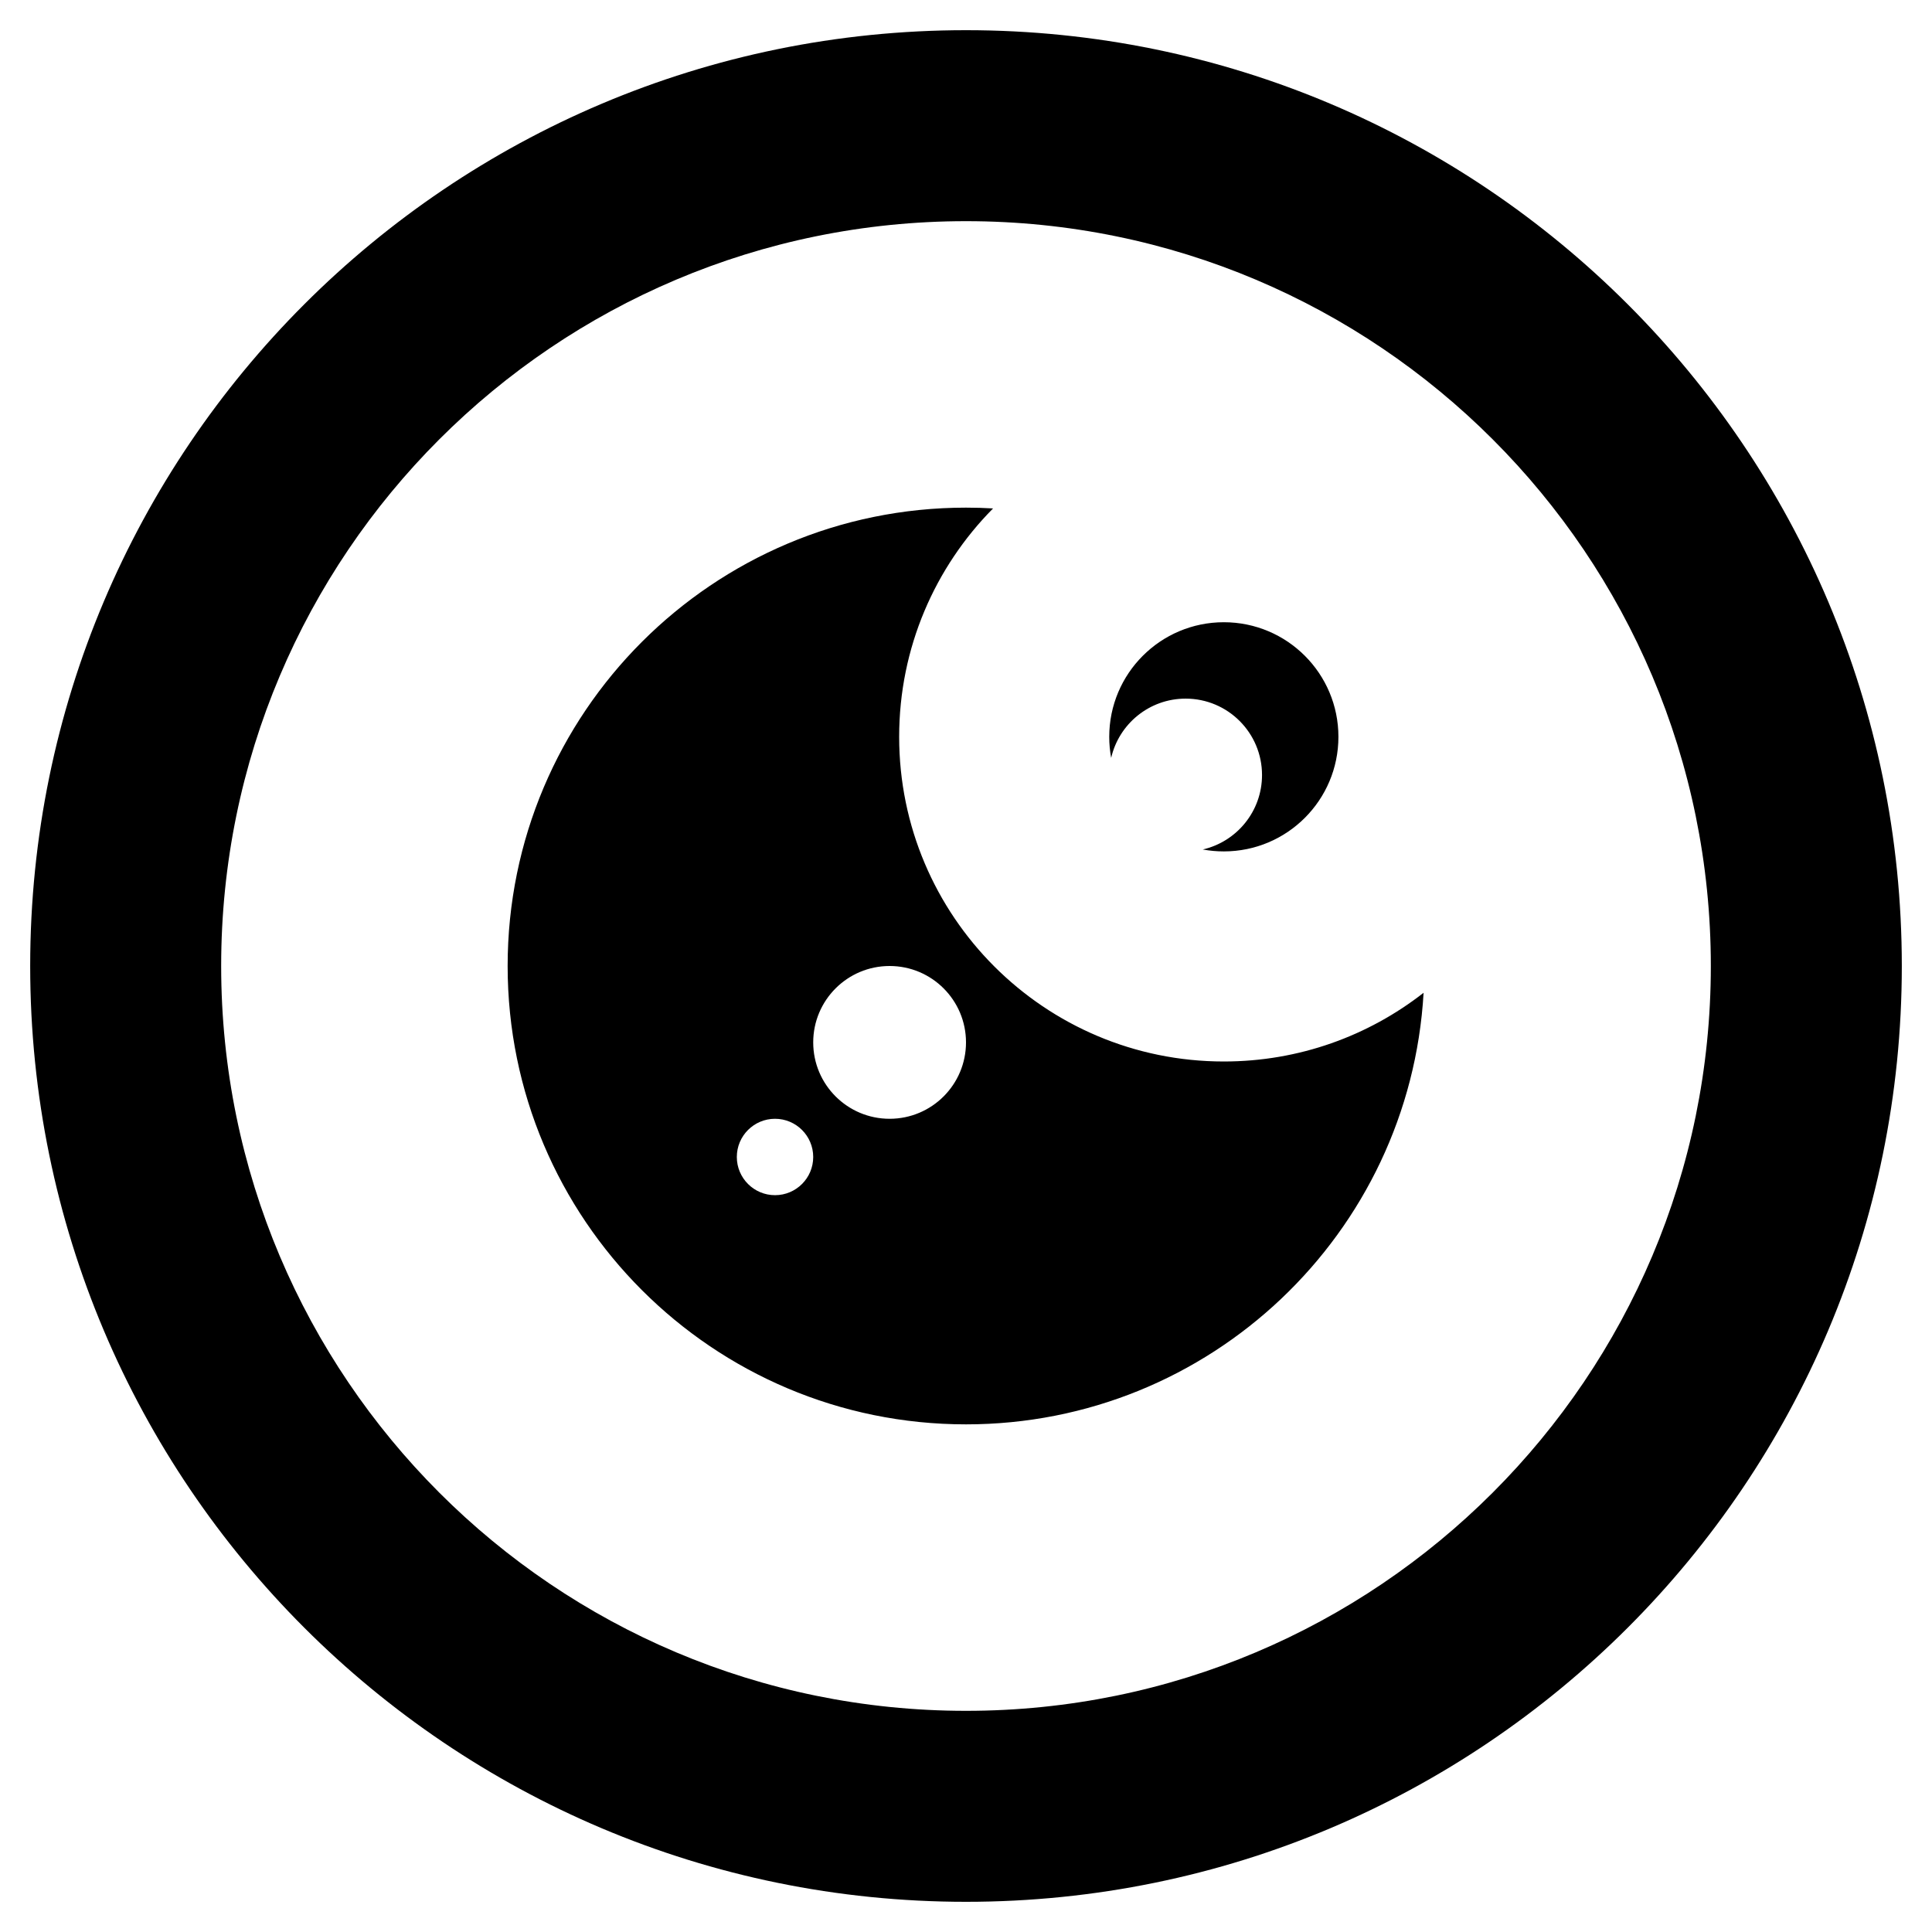
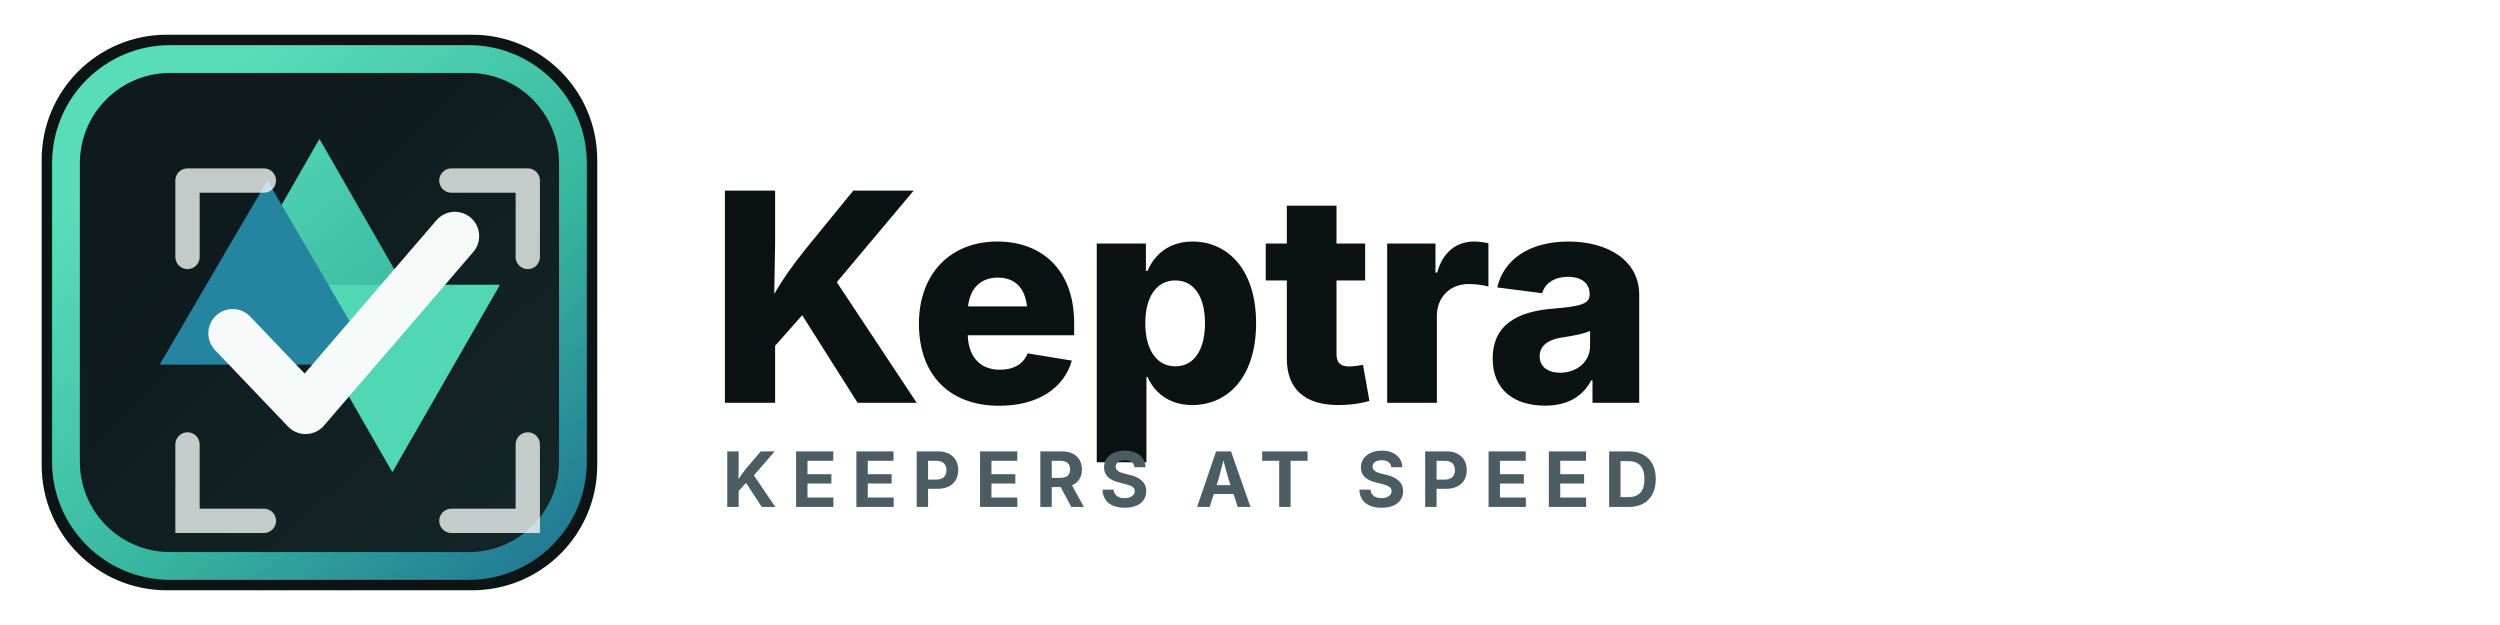
- <svg xmlns="http://www.w3.org/2000/svg" width="256" height="256" viewBox="0 0 256 256" fill="none">
-   <path fill-rule="evenodd" clip-rule="evenodd" d="M128 252C196.483 252 252 196.483 252 128C252 59.517 196.483 4 128 4C59.517 4 4 59.517 4 128C4 196.483 59.517 252 128 252ZM128 226.694C182.507 226.694 226.694 182.507 226.694 128C226.694 73.493 182.507 29.306 128 29.306C73.493 29.306 29.306 73.493 29.306 128C29.306 182.507 73.493 226.694 128 226.694ZM188.633 131.549C181.333 137.253 172.145 140.653 162.163 140.653C138.404 140.653 119.143 121.392 119.143 97.633C119.143 85.832 123.894 75.142 131.587 67.37C130.4 67.3 129.204 67.265 128 67.265C94.457 67.265 67.265 94.457 67.265 128C67.265 161.543 94.457 188.735 128 188.735C160.352 188.735 186.795 163.44 188.633 131.549ZM117.878 148.245C123.468 148.245 128 143.713 128 138.122C128 132.532 123.468 128 117.878 128C112.287 128 107.755 132.532 107.755 138.122C107.755 143.713 112.287 148.245 117.878 148.245ZM107.755 153.306C107.755 156.101 105.489 158.367 102.694 158.367C99.899 158.367 97.633 156.101 97.633 153.306C97.633 150.511 99.899 148.245 102.694 148.245C105.489 148.245 107.755 150.511 107.755 153.306ZM177.347 97.633C177.347 106.018 170.549 112.816 162.163 112.816C161.21 112.816 160.278 112.729 159.373 112.561C163.87 111.53 167.225 107.503 167.225 102.694C167.225 97.103 162.693 92.571 157.102 92.571C152.292 92.571 148.266 95.926 147.235 100.423C147.067 99.518 146.98 98.586 146.98 97.633C146.98 89.247 153.778 82.449 162.163 82.449C170.549 82.449 177.347 89.247 177.347 97.633Z" fill="black" />
+ <svg xmlns="http://www.w3.org/2000/svg" width="720" height="180" viewBox="0 0 720 180" fill="none" role="img" aria-label="Keptra">
+   <defs>
+     <linearGradient id="keptraMarkA" x1="36" y1="24" x2="154" y2="162" gradientUnits="userSpaceOnUse">
+       <stop stop-color="#59DDB9" />
+       <stop offset="0.52" stop-color="#37B69F" />
+       <stop offset="1" stop-color="#1E6E92" />
+     </linearGradient>
+     <linearGradient id="keptraMarkB" x1="52" y1="42" x2="148" y2="142" gradientUnits="userSpaceOnUse">
+       <stop stop-color="#0E1A1D" />
+       <stop offset="1" stop-color="#142629" />
+     </linearGradient>
+   </defs>
+   <g transform="translate(12 10)">
+     <rect x="0" y="0" width="160" height="160" rx="36" fill="#0D1416" />
+     <rect x="7" y="7" width="146" height="146" rx="30" fill="url(#keptraMarkB)" stroke="url(#keptraMarkA)" stroke-width="8" />
+     <path d="M80 30L111 84H49L80 30Z" fill="url(#keptraMarkA)" />
+     <path d="M132 72L101 126L70 72H132Z" fill="#52D7B5" />
+     <path d="M34 95L65 42L96 95H34Z" fill="#2585A1" />
+     <path d="M55 86L76 108L119 58" stroke="#F6FBFA" stroke-width="14" stroke-linecap="round" stroke-linejoin="round" />
+     <path d="M42 42H64M42 42V64M118 42H140M140 42V64M42 118V140H64M118 140H140V118" stroke="#F6FBFA" stroke-opacity="0.78" stroke-width="7" stroke-linecap="round" />
+   </g>
+   <text x="204" y="116" fill="#0B1214" font-family="Inter, ui-sans-serif, system-ui, -apple-system, BlinkMacSystemFont, 'Segoe UI', sans-serif" font-size="84" font-weight="800" letter-spacing="-1">Keptra</text>
+   <text x="208" y="146" fill="#4B5C62" font-family="Inter, ui-sans-serif, system-ui, -apple-system, BlinkMacSystemFont, 'Segoe UI', sans-serif" font-size="22" font-weight="650" letter-spacing="4">KEEPERS AT SPEED</text>
</svg>
